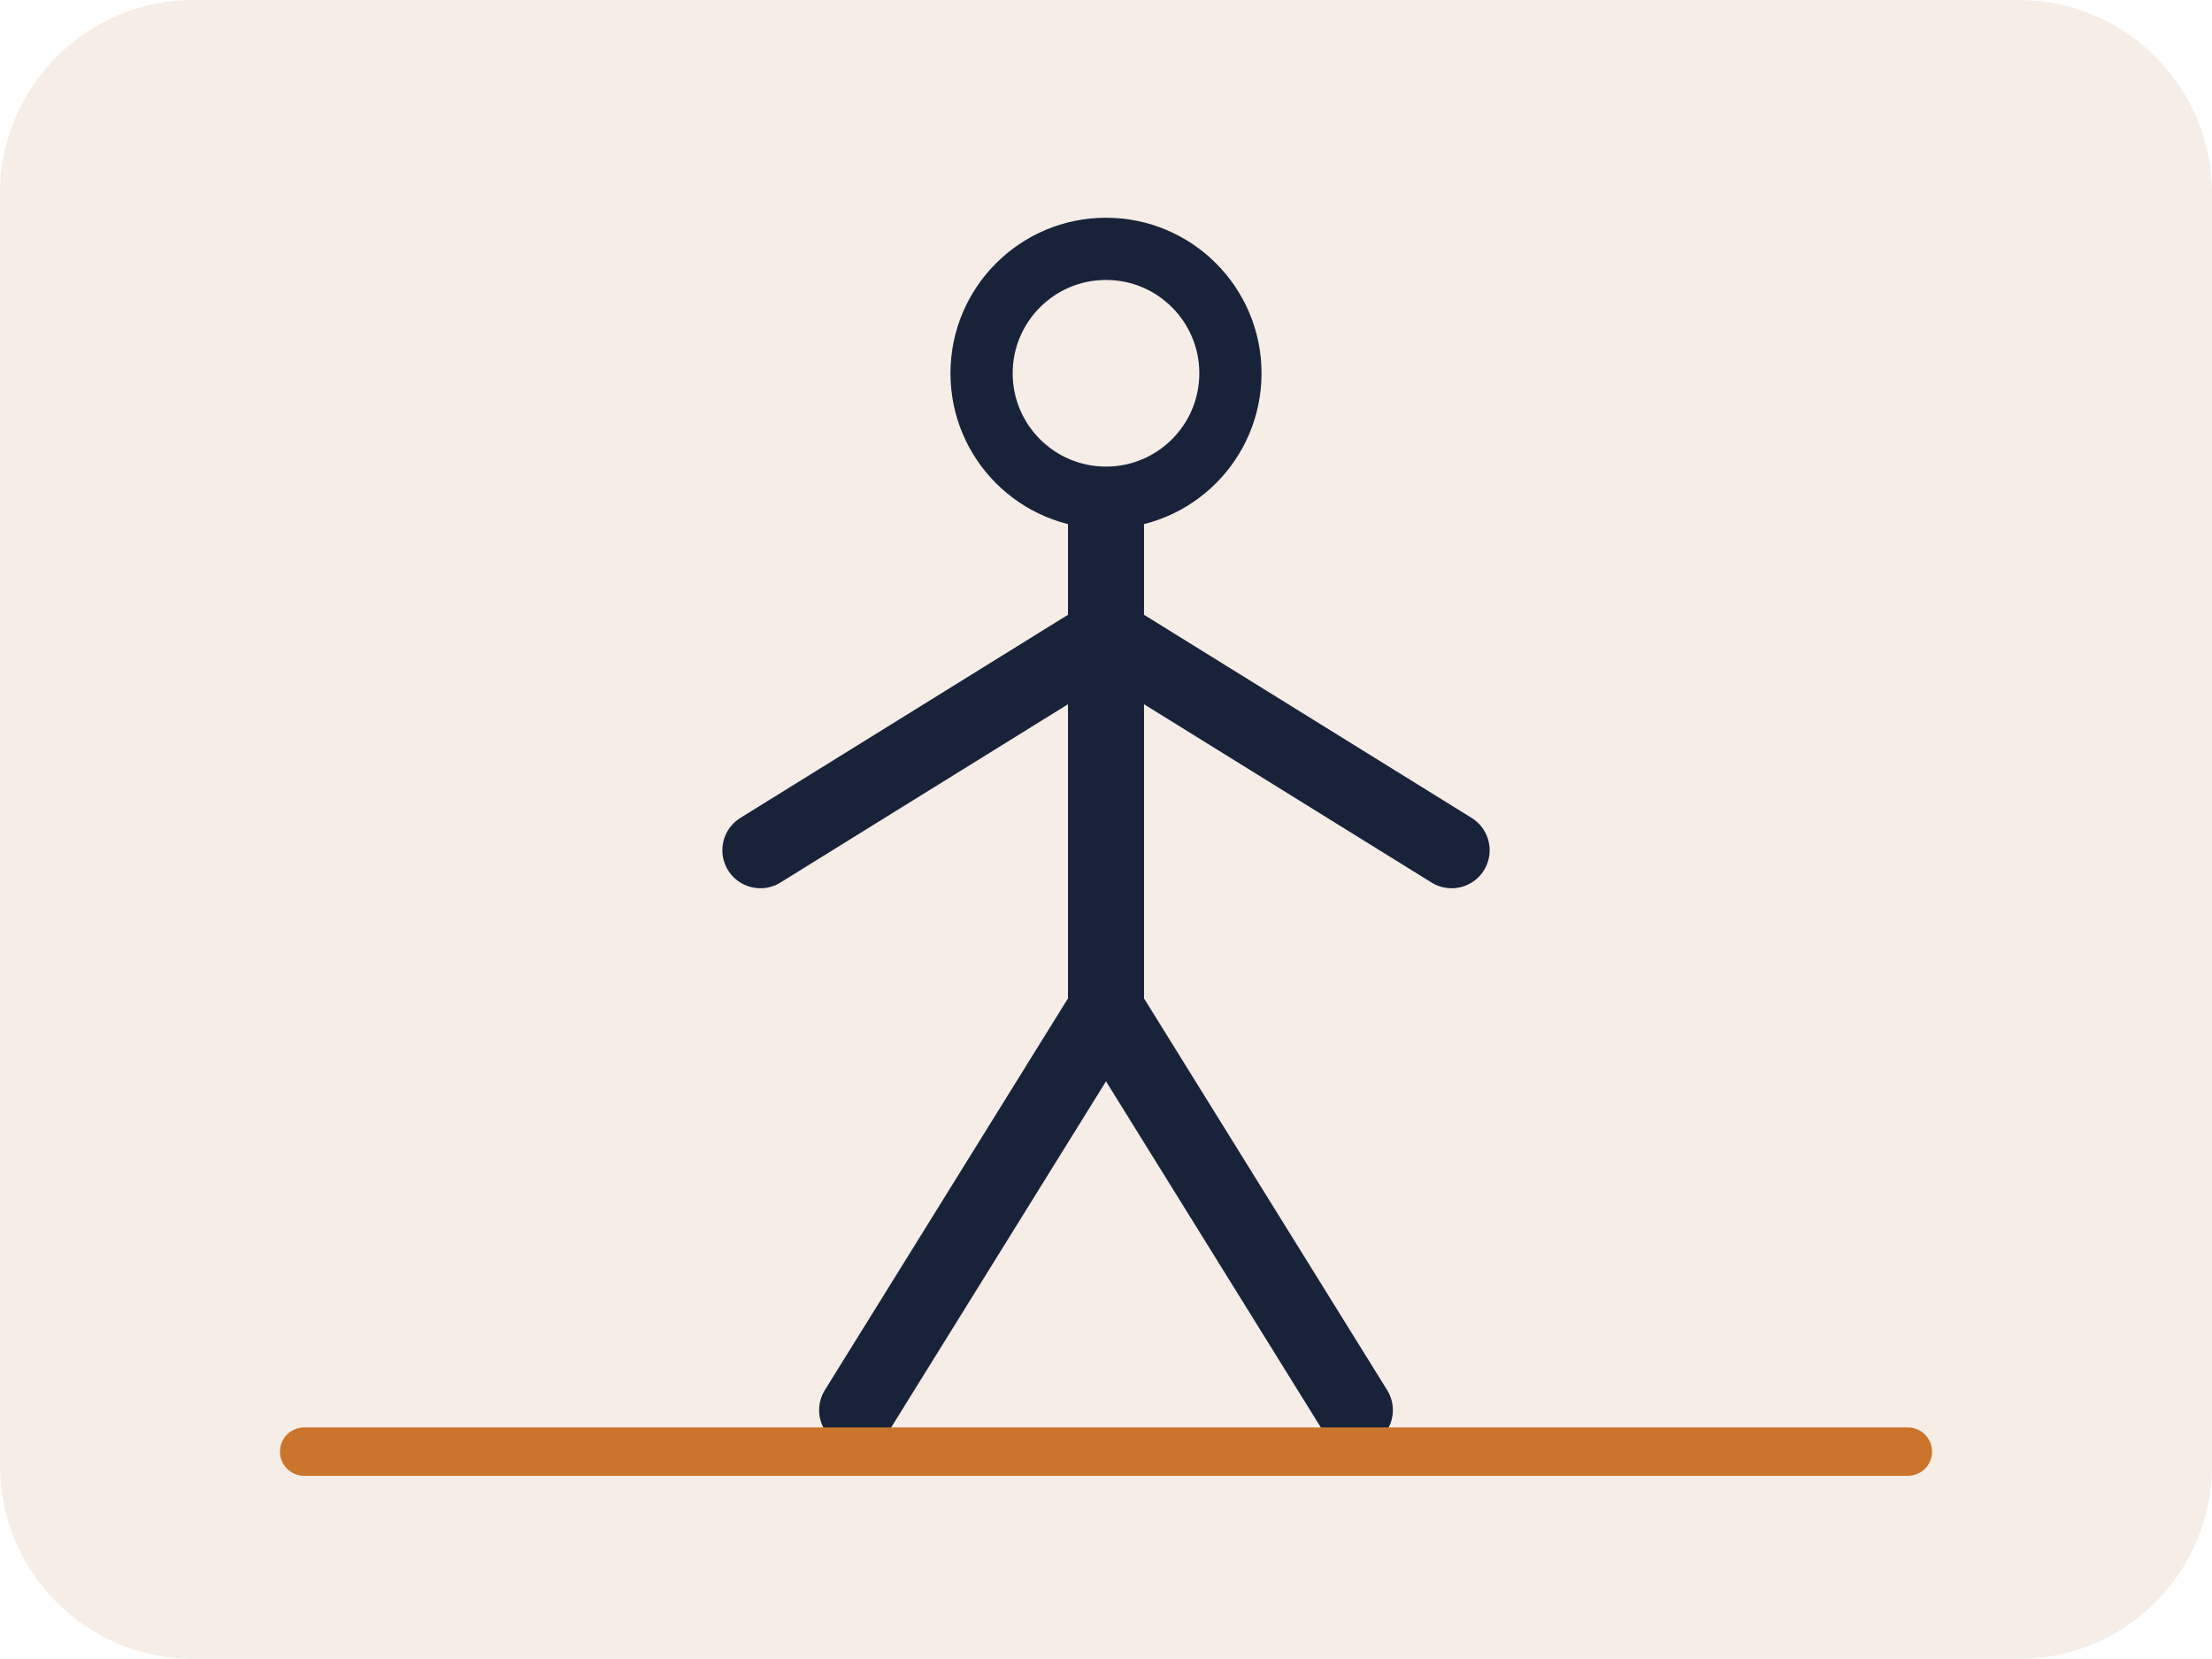
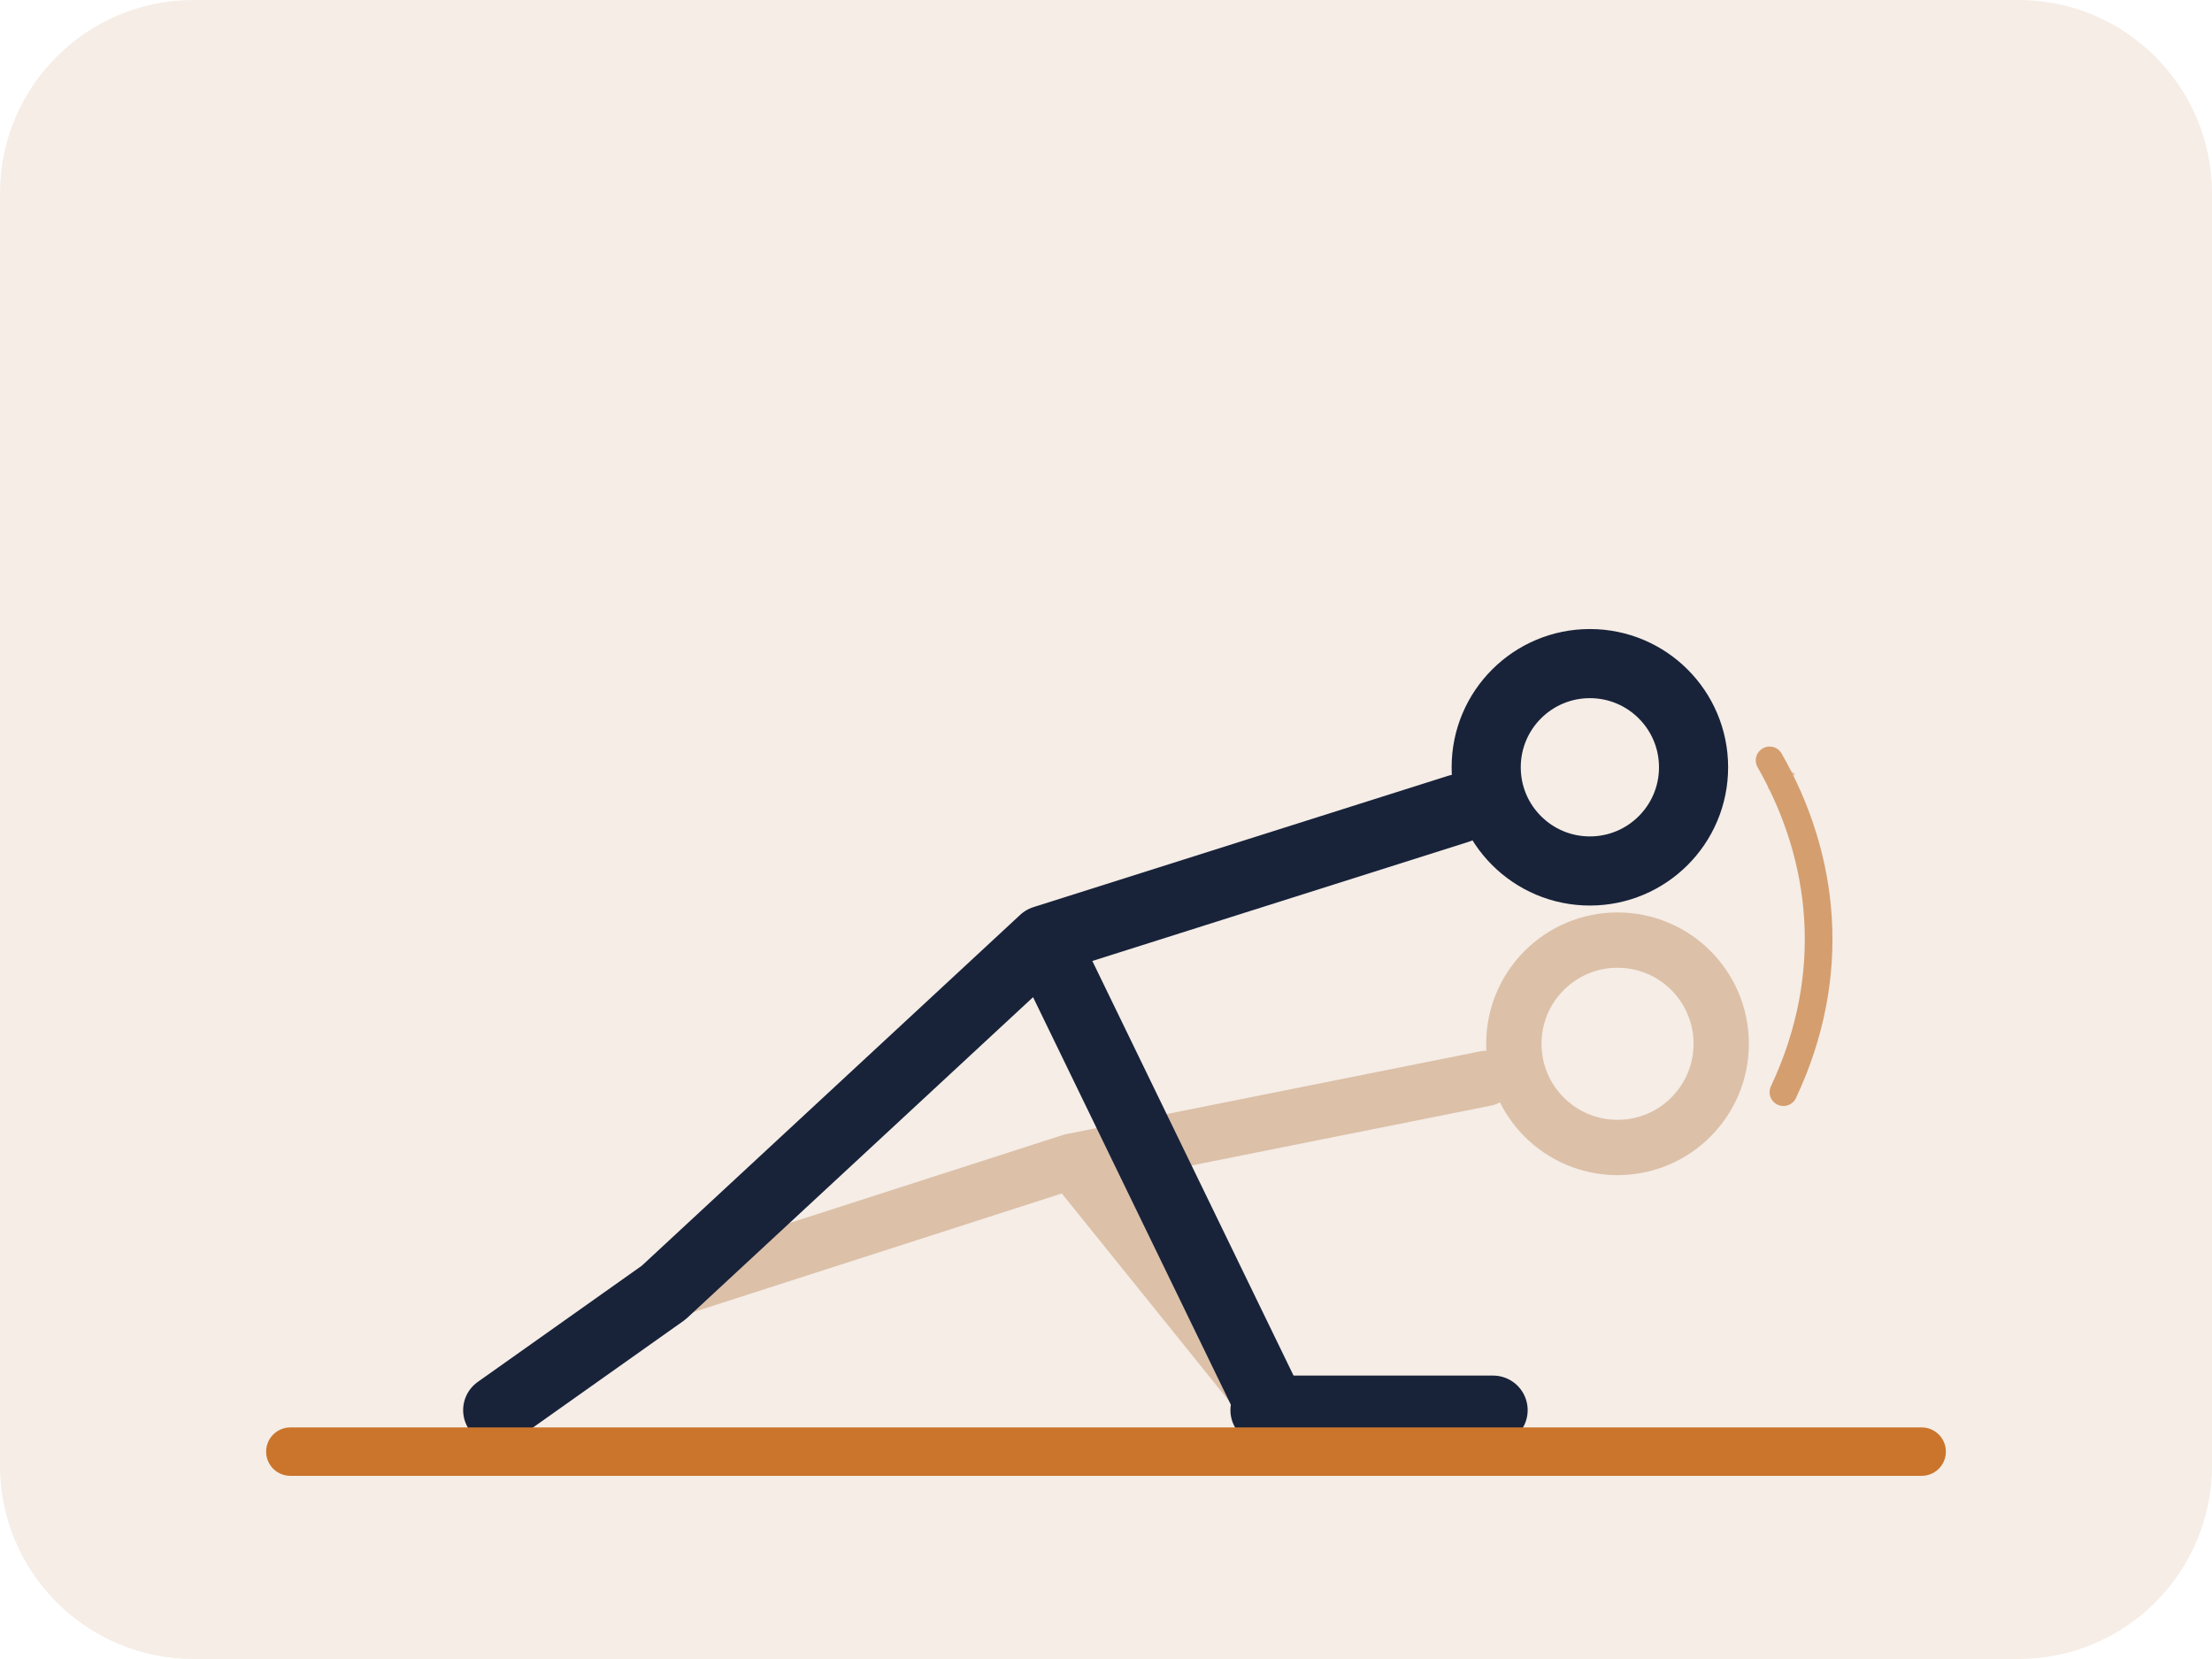
<svg xmlns="http://www.w3.org/2000/svg" viewBox="0 0 320 240" role="img" aria-labelledby="title">
+   <defs>
+     <marker id="motion-arrow" viewBox="0 0 10 10" refX="8" refY="5" markerWidth="4.5" markerHeight="4.5" markerUnits="userSpaceOnUse" orient="auto-start-reverse">
+       <path d="M0 0 10 5 0 10Z" fill="hsl(28 55% 52%)" opacity=".55" />
+     </marker>
+   </defs>
  <rect width="320" height="240" rx="28" fill="hsl(28 42% 93%)" />
-   <circle cx="160" cy="54" r="18" fill="none" stroke="#18233a" stroke-width="9" />
-   <path d="M160 76v72M160 92l-50 31M160 92l50 31M160 146l-36 58M160 146l36 58" fill="none" stroke="#18233a" stroke-width="11" stroke-linecap="round" stroke-linejoin="round" />
-   <path d="M44 210h232" stroke="hsl(28 65% 48%)" stroke-width="7" stroke-linecap="round" />
+   <g data-pose="start" fill="none" stroke="hsl(28 42% 76%)" stroke-width="8" stroke-linecap="round" stroke-linejoin="round">
+     <circle cx="234" cy="151" r="15" />
+     <path d="M215 156L155 168L96 187L72 204M155 168L184 204M183 204L216 204" />
+   </g>
+   <g data-pose="finish" fill="none" stroke="#18233a" stroke-width="10" stroke-linecap="round" stroke-linejoin="round">
+     <circle cx="230" cy="111" r="15" />
+     <path d="M211 117L151 136L96 187L72 204M151 136L184 204M183 204L216 204" />
+   </g>
+   <path d="M258 158C266 141 264 124 256 110" fill="none" stroke="hsl(28 55% 52%)" stroke-width="4" stroke-linecap="round" opacity=".72" marker-end="url(#motion-arrow)" />
+   <path d="M42 210H278" stroke="hsl(28 65% 48%)" stroke-width="7" stroke-linecap="round" />
</svg>
